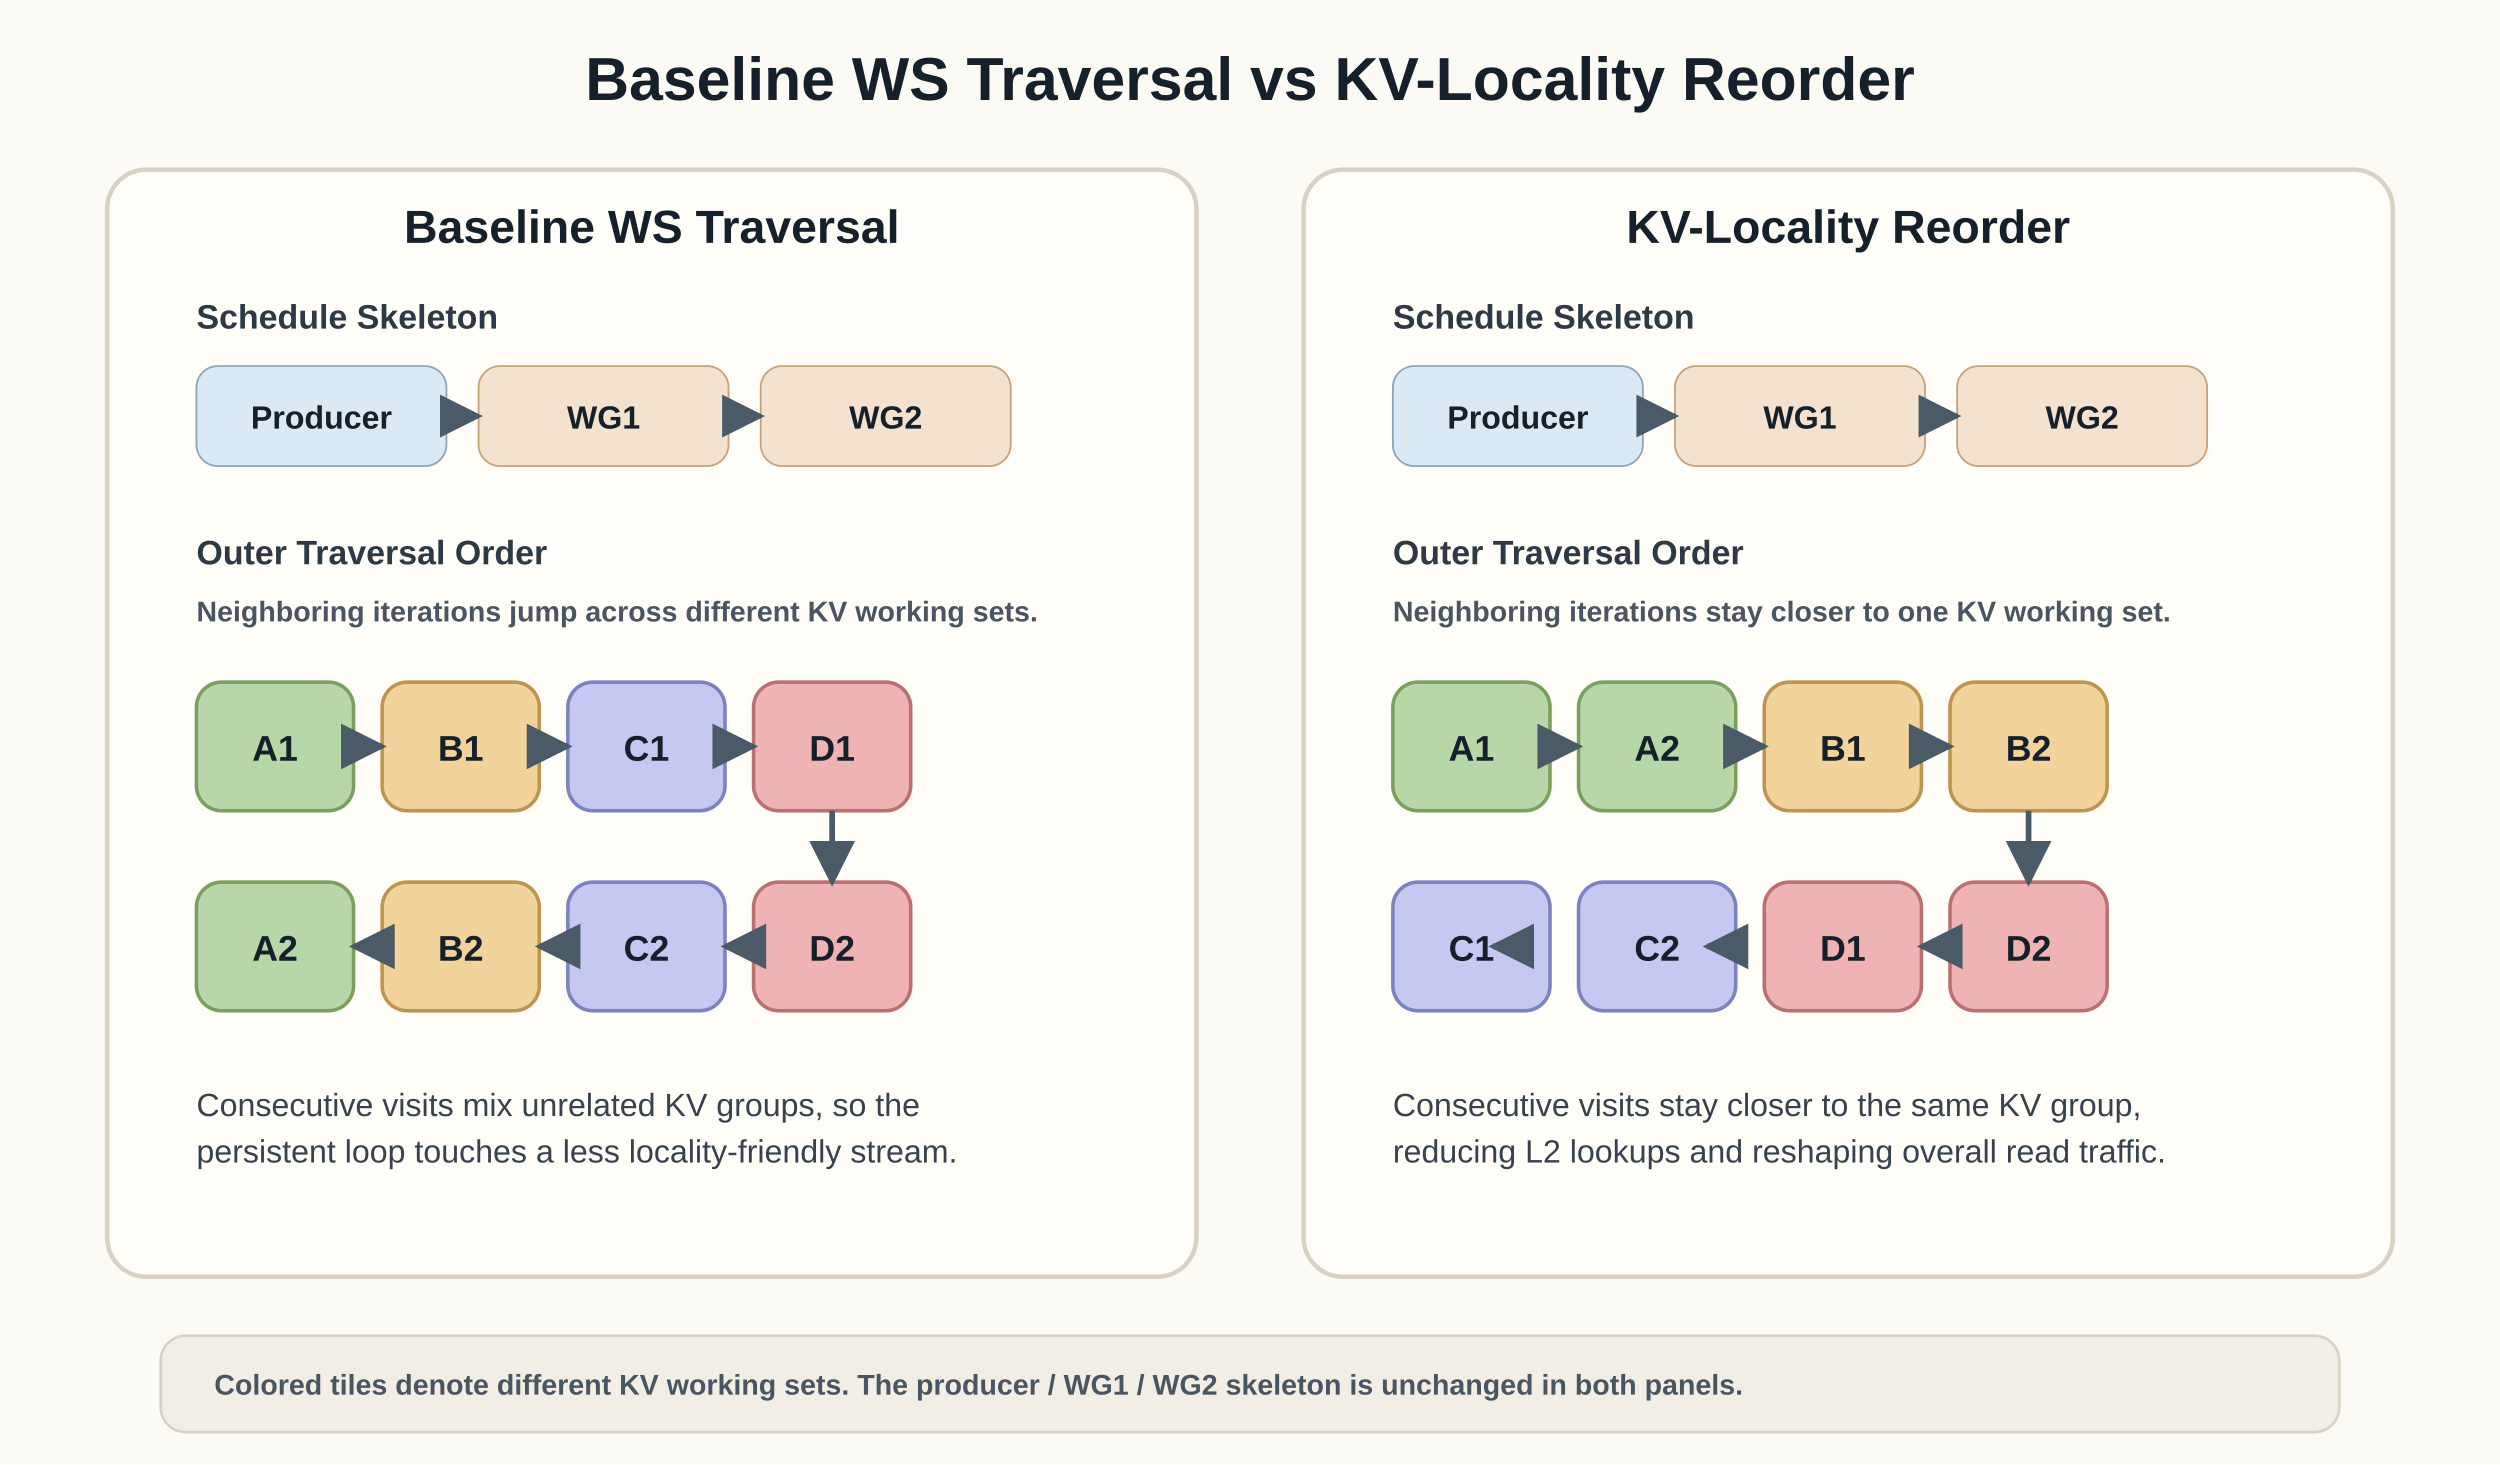
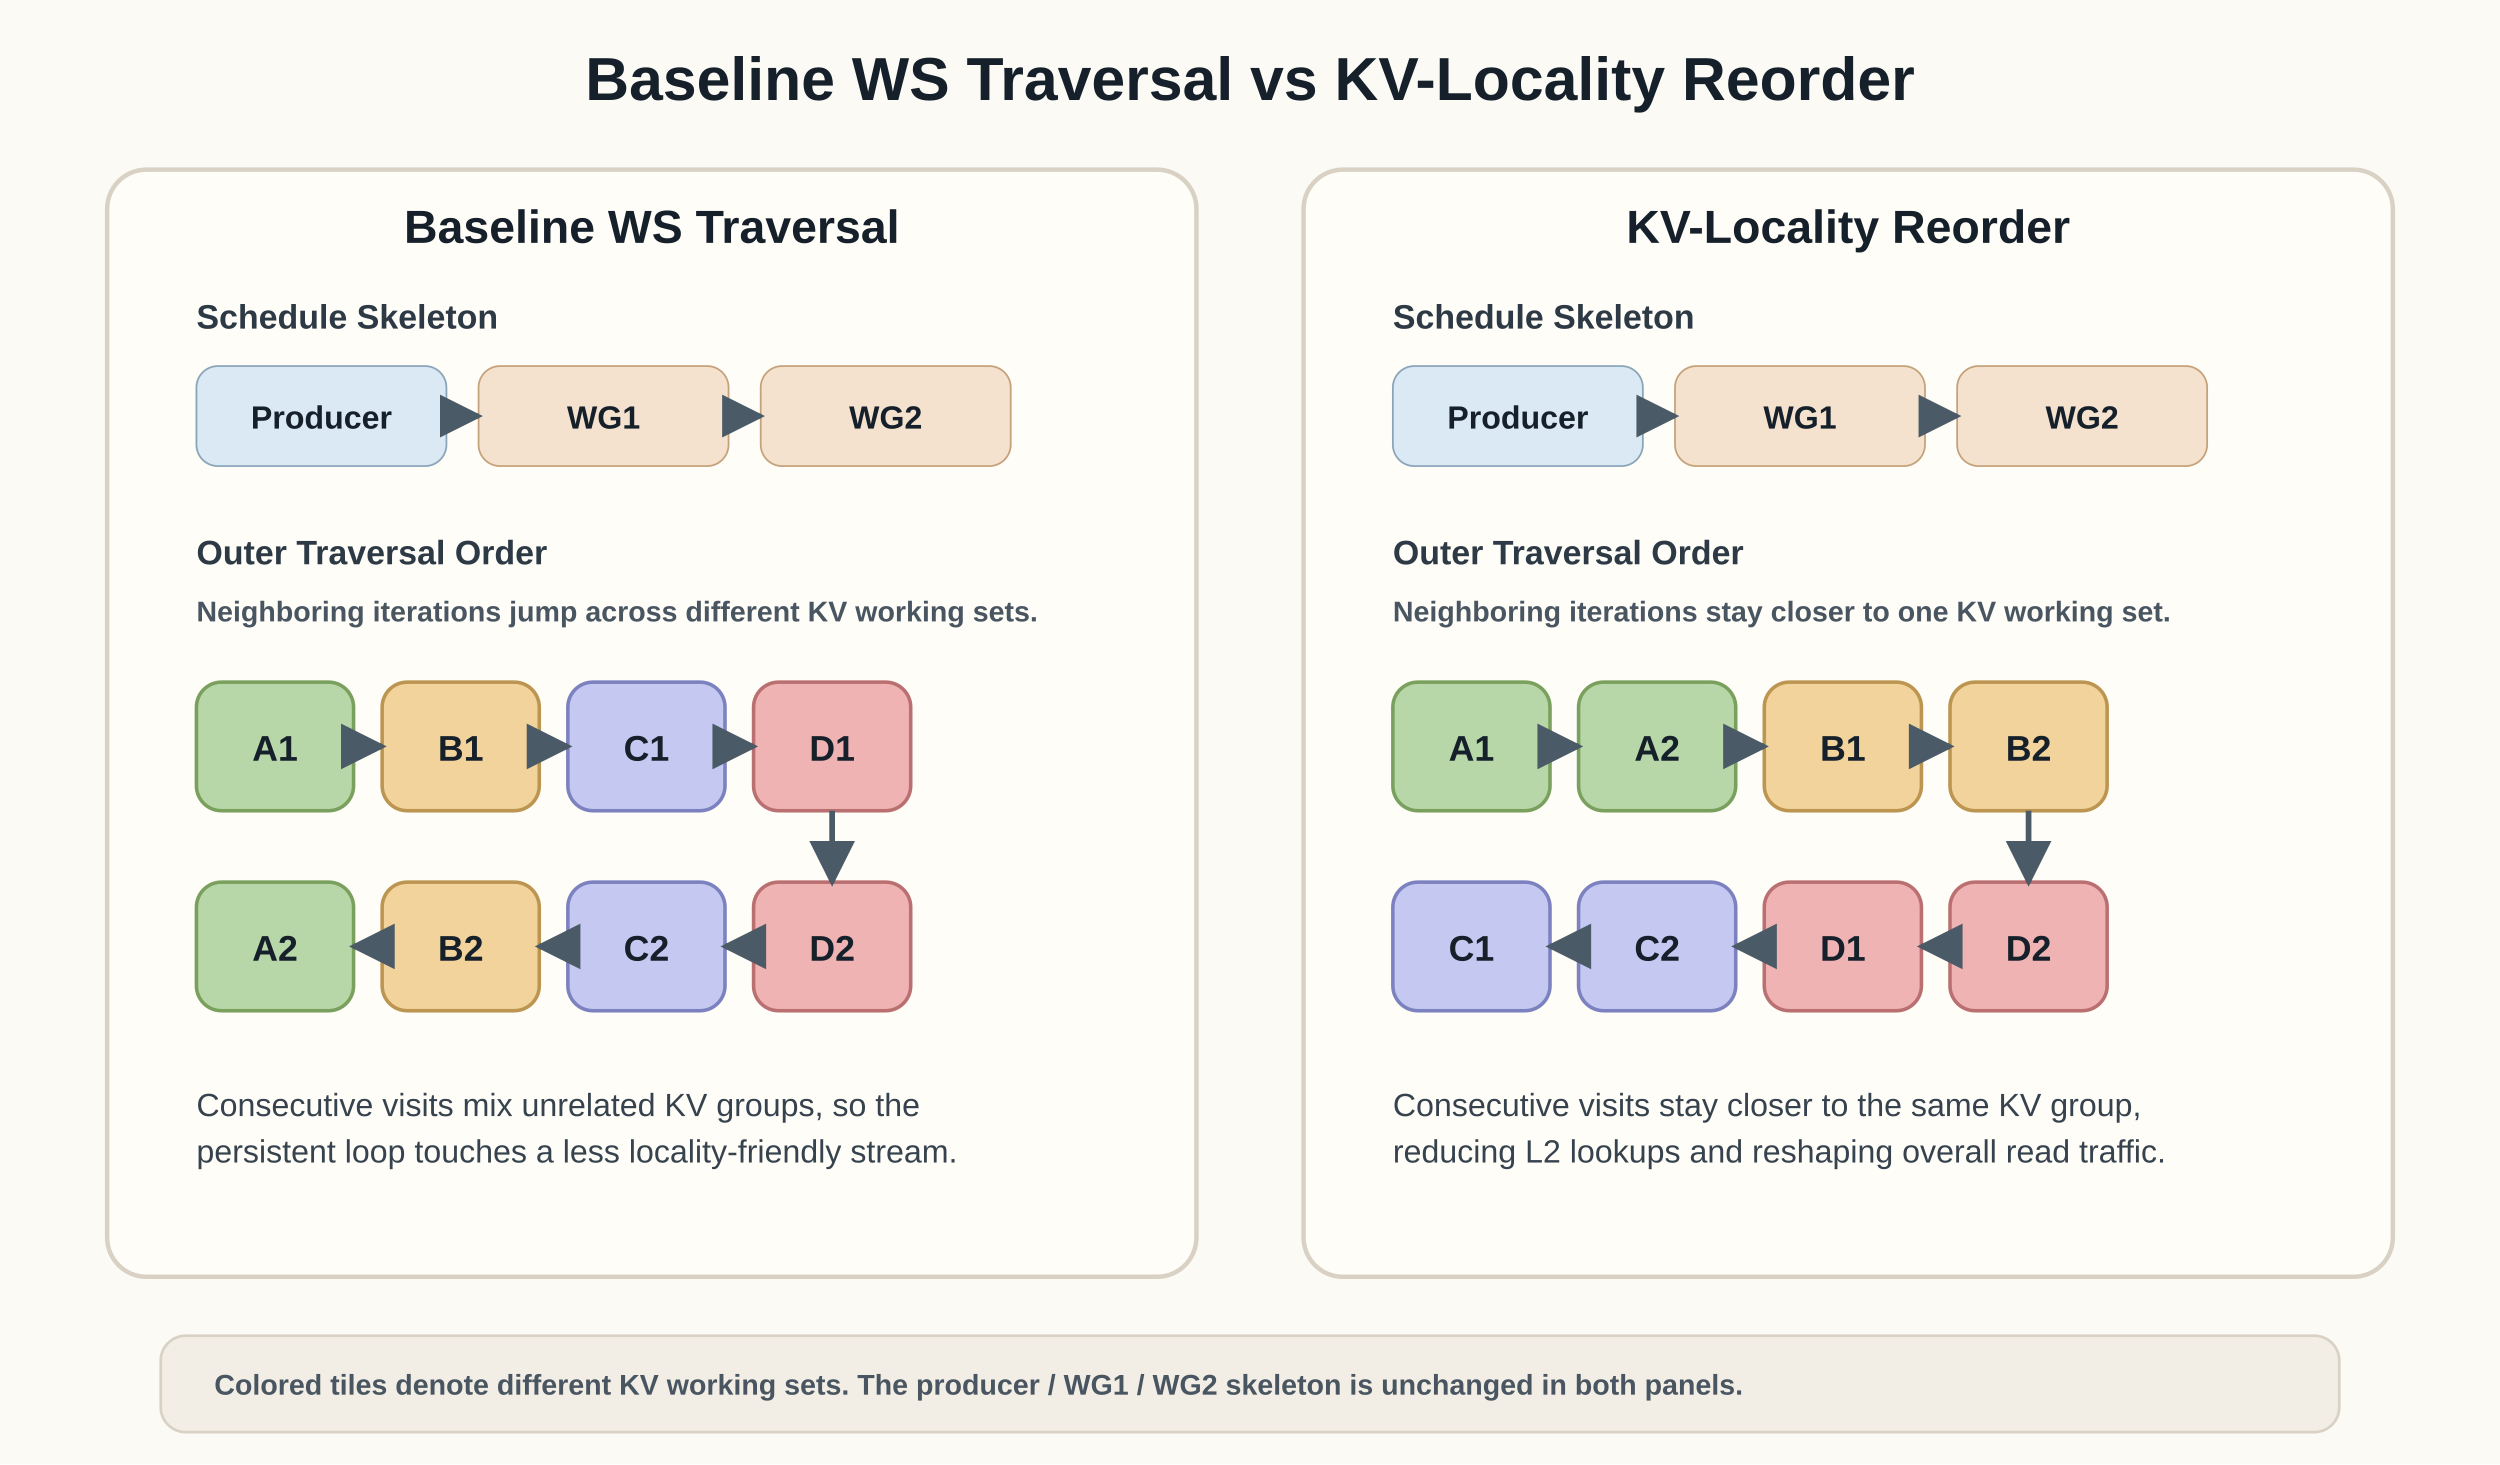
<svg xmlns="http://www.w3.org/2000/svg" width="1400" height="820" viewBox="0 0 1400 820">
  <defs>
    <style>
      .title { font: 700 34px Arial, sans-serif; fill: #16202a; }
      .panel-title { font: 700 26px Arial, sans-serif; fill: #16202a; }
      .label { font: 600 19px Arial, sans-serif; fill: #2d3a45; }
      .body { font: 18px Arial, sans-serif; fill: #36424d; }
      .small { font: 700 16px Arial, sans-serif; fill: #495661; }
      .tiletext { font: 700 20px Arial, sans-serif; fill: #16202a; }
      .sched { font: 700 18px Arial, sans-serif; fill: #16202a; }
    </style>
    <marker id="arrow" viewBox="0 0 10 10" refX="9" refY="5" markerWidth="8" markerHeight="8" orient="auto-start-reverse">
      <path d="M 0 0 L 10 5 L 0 10 z" fill="#4a5a67" />
    </marker>
  </defs>
  <rect x="0" y="0" width="1400" height="820" fill="#fbfaf5" />
  <text x="700" y="56" text-anchor="middle" class="title">Baseline WS Traversal vs KV-Locality Reorder</text>
  <rect x="60" y="95" width="610" height="620" rx="22" fill="#fffdf8" stroke="#d8d1c4" stroke-width="2.5" />
  <rect x="730" y="95" width="610" height="620" rx="22" fill="#fffdf8" stroke="#d8d1c4" stroke-width="2.5" />
  <text x="365" y="136" text-anchor="middle" class="panel-title">Baseline WS Traversal</text>
  <text x="1035" y="136" text-anchor="middle" class="panel-title">KV-Locality Reorder</text>
  <text x="110" y="184" class="label">Schedule Skeleton</text>
  <text x="780" y="184" class="label">Schedule Skeleton</text>
  <rect x="110" y="205" width="140" height="56" rx="12" fill="#dbe9f4" stroke="#8aa5ba" />
  <rect x="268" y="205" width="140" height="56" rx="12" fill="#f4e2cf" stroke="#c5a27b" />
  <rect x="426" y="205" width="140" height="56" rx="12" fill="#f4e2cf" stroke="#c5a27b" />
  <text x="180" y="240" text-anchor="middle" class="sched">Producer</text>
  <text x="338" y="240" text-anchor="middle" class="sched">WG1</text>
  <text x="496" y="240" text-anchor="middle" class="sched">WG2</text>
  <line x1="250" y1="233" x2="268" y2="233" stroke="#6b7b88" stroke-width="3" marker-end="url(#arrow)" />
  <line x1="408" y1="233" x2="426" y2="233" stroke="#6b7b88" stroke-width="3" marker-end="url(#arrow)" />
  <rect x="780" y="205" width="140" height="56" rx="12" fill="#dbe9f4" stroke="#8aa5ba" />
  <rect x="938" y="205" width="140" height="56" rx="12" fill="#f4e2cf" stroke="#c5a27b" />
  <rect x="1096" y="205" width="140" height="56" rx="12" fill="#f4e2cf" stroke="#c5a27b" />
  <text x="850" y="240" text-anchor="middle" class="sched">Producer</text>
  <text x="1008" y="240" text-anchor="middle" class="sched">WG1</text>
  <text x="1166" y="240" text-anchor="middle" class="sched">WG2</text>
  <line x1="920" y1="233" x2="938" y2="233" stroke="#6b7b88" stroke-width="3" marker-end="url(#arrow)" />
  <line x1="1078" y1="233" x2="1096" y2="233" stroke="#6b7b88" stroke-width="3" marker-end="url(#arrow)" />
  <text x="110" y="316" class="label">Outer Traversal Order</text>
  <text x="780" y="316" class="label">Outer Traversal Order</text>
  <text x="110" y="348" class="small">Neighboring iterations jump across different KV working sets.</text>
  <text x="780" y="348" class="small">Neighboring iterations stay closer to one KV working set.</text>
  <rect x="110" y="382" width="88" height="72" rx="14" fill="#b8d7a8" stroke="#7aa05d" stroke-width="2" />
  <rect x="214" y="382" width="88" height="72" rx="14" fill="#f2d39b" stroke="#bc9550" stroke-width="2" />
  <rect x="318" y="382" width="88" height="72" rx="14" fill="#c5c9f2" stroke="#7c81bf" stroke-width="2" />
  <rect x="422" y="382" width="88" height="72" rx="14" fill="#f0b3b3" stroke="#ba7070" stroke-width="2" />
  <rect x="110" y="494" width="88" height="72" rx="14" fill="#b8d7a8" stroke="#7aa05d" stroke-width="2" />
  <rect x="214" y="494" width="88" height="72" rx="14" fill="#f2d39b" stroke="#bc9550" stroke-width="2" />
  <rect x="318" y="494" width="88" height="72" rx="14" fill="#c5c9f2" stroke="#7c81bf" stroke-width="2" />
  <rect x="422" y="494" width="88" height="72" rx="14" fill="#f0b3b3" stroke="#ba7070" stroke-width="2" />
  <text x="154" y="426" text-anchor="middle" class="tiletext">A1</text>
  <text x="258" y="426" text-anchor="middle" class="tiletext">B1</text>
  <text x="362" y="426" text-anchor="middle" class="tiletext">C1</text>
  <text x="466" y="426" text-anchor="middle" class="tiletext">D1</text>
  <text x="154" y="538" text-anchor="middle" class="tiletext">A2</text>
  <text x="258" y="538" text-anchor="middle" class="tiletext">B2</text>
  <text x="362" y="538" text-anchor="middle" class="tiletext">C2</text>
  <text x="466" y="538" text-anchor="middle" class="tiletext">D2</text>
  <line x1="198" y1="418" x2="214" y2="418" stroke="#4a5a67" stroke-width="3.2" marker-end="url(#arrow)" />
  <line x1="302" y1="418" x2="318" y2="418" stroke="#4a5a67" stroke-width="3.2" marker-end="url(#arrow)" />
  <line x1="406" y1="418" x2="422" y2="418" stroke="#4a5a67" stroke-width="3.2" marker-end="url(#arrow)" />
  <line x1="466" y1="454" x2="466" y2="494" stroke="#4a5a67" stroke-width="3.2" marker-end="url(#arrow)" />
  <line x1="422" y1="530" x2="406" y2="530" stroke="#4a5a67" stroke-width="3.2" marker-end="url(#arrow)" />
  <line x1="318" y1="530" x2="302" y2="530" stroke="#4a5a67" stroke-width="3.2" marker-end="url(#arrow)" />
  <line x1="214" y1="530" x2="198" y2="530" stroke="#4a5a67" stroke-width="3.2" marker-end="url(#arrow)" />
  <text x="110" y="625" class="body">Consecutive visits mix unrelated KV groups, so the</text>
  <text x="110" y="651" class="body">persistent loop touches a less locality-friendly stream.</text>
  <rect x="780" y="382" width="88" height="72" rx="14" fill="#b8d7a8" stroke="#7aa05d" stroke-width="2" />
  <rect x="884" y="382" width="88" height="72" rx="14" fill="#b8d7a8" stroke="#7aa05d" stroke-width="2" />
  <rect x="988" y="382" width="88" height="72" rx="14" fill="#f2d39b" stroke="#bc9550" stroke-width="2" />
  <rect x="1092" y="382" width="88" height="72" rx="14" fill="#f2d39b" stroke="#bc9550" stroke-width="2" />
  <rect x="780" y="494" width="88" height="72" rx="14" fill="#c5c9f2" stroke="#7c81bf" stroke-width="2" />
  <rect x="884" y="494" width="88" height="72" rx="14" fill="#c5c9f2" stroke="#7c81bf" stroke-width="2" />
  <rect x="988" y="494" width="88" height="72" rx="14" fill="#f0b3b3" stroke="#ba7070" stroke-width="2" />
  <rect x="1092" y="494" width="88" height="72" rx="14" fill="#f0b3b3" stroke="#ba7070" stroke-width="2" />
  <text x="824" y="426" text-anchor="middle" class="tiletext">A1</text>
  <text x="928" y="426" text-anchor="middle" class="tiletext">A2</text>
  <text x="1032" y="426" text-anchor="middle" class="tiletext">B1</text>
  <text x="1136" y="426" text-anchor="middle" class="tiletext">B2</text>
  <text x="824" y="538" text-anchor="middle" class="tiletext">C1</text>
  <text x="928" y="538" text-anchor="middle" class="tiletext">C2</text>
  <text x="1032" y="538" text-anchor="middle" class="tiletext">D1</text>
  <text x="1136" y="538" text-anchor="middle" class="tiletext">D2</text>
  <line x1="868" y1="418" x2="884" y2="418" stroke="#4a5a67" stroke-width="3.2" marker-end="url(#arrow)" />
  <line x1="972" y1="418" x2="988" y2="418" stroke="#4a5a67" stroke-width="3.2" marker-end="url(#arrow)" />
  <line x1="1076" y1="418" x2="1092" y2="418" stroke="#4a5a67" stroke-width="3.2" marker-end="url(#arrow)" />
  <line x1="1136" y1="454" x2="1136" y2="494" stroke="#4a5a67" stroke-width="3.2" marker-end="url(#arrow)" />
  <line x1="1092" y1="530" x2="1076" y2="530" stroke="#4a5a67" stroke-width="3.2" marker-end="url(#arrow)" />
-   <line x1="972" y1="530" x2="956" y2="530" stroke="#4a5a67" stroke-width="3.2" marker-end="url(#arrow)" />
-   <line x1="852" y1="530" x2="836" y2="530" stroke="#4a5a67" stroke-width="3.2" marker-end="url(#arrow)" />
+   <line x1="988" y1="530" x2="972" y2="530" stroke="#4a5a67" stroke-width="3.2" marker-end="url(#arrow)" />
+   <line x1="884" y1="530" x2="868" y2="530" stroke="#4a5a67" stroke-width="3.2" marker-end="url(#arrow)" />
  <text x="780" y="625" class="body">Consecutive visits stay closer to the same KV group,</text>
  <text x="780" y="651" class="body">reducing L2 lookups and reshaping overall read traffic.</text>
  <rect x="90" y="748" width="1220" height="54" rx="14" fill="#f2eee5" stroke="#d8d1c4" stroke-width="1.5" />
  <text x="120" y="781" class="small">Colored tiles denote different KV working sets. The producer / WG1 / WG2 skeleton is unchanged in both panels.</text>
</svg>
